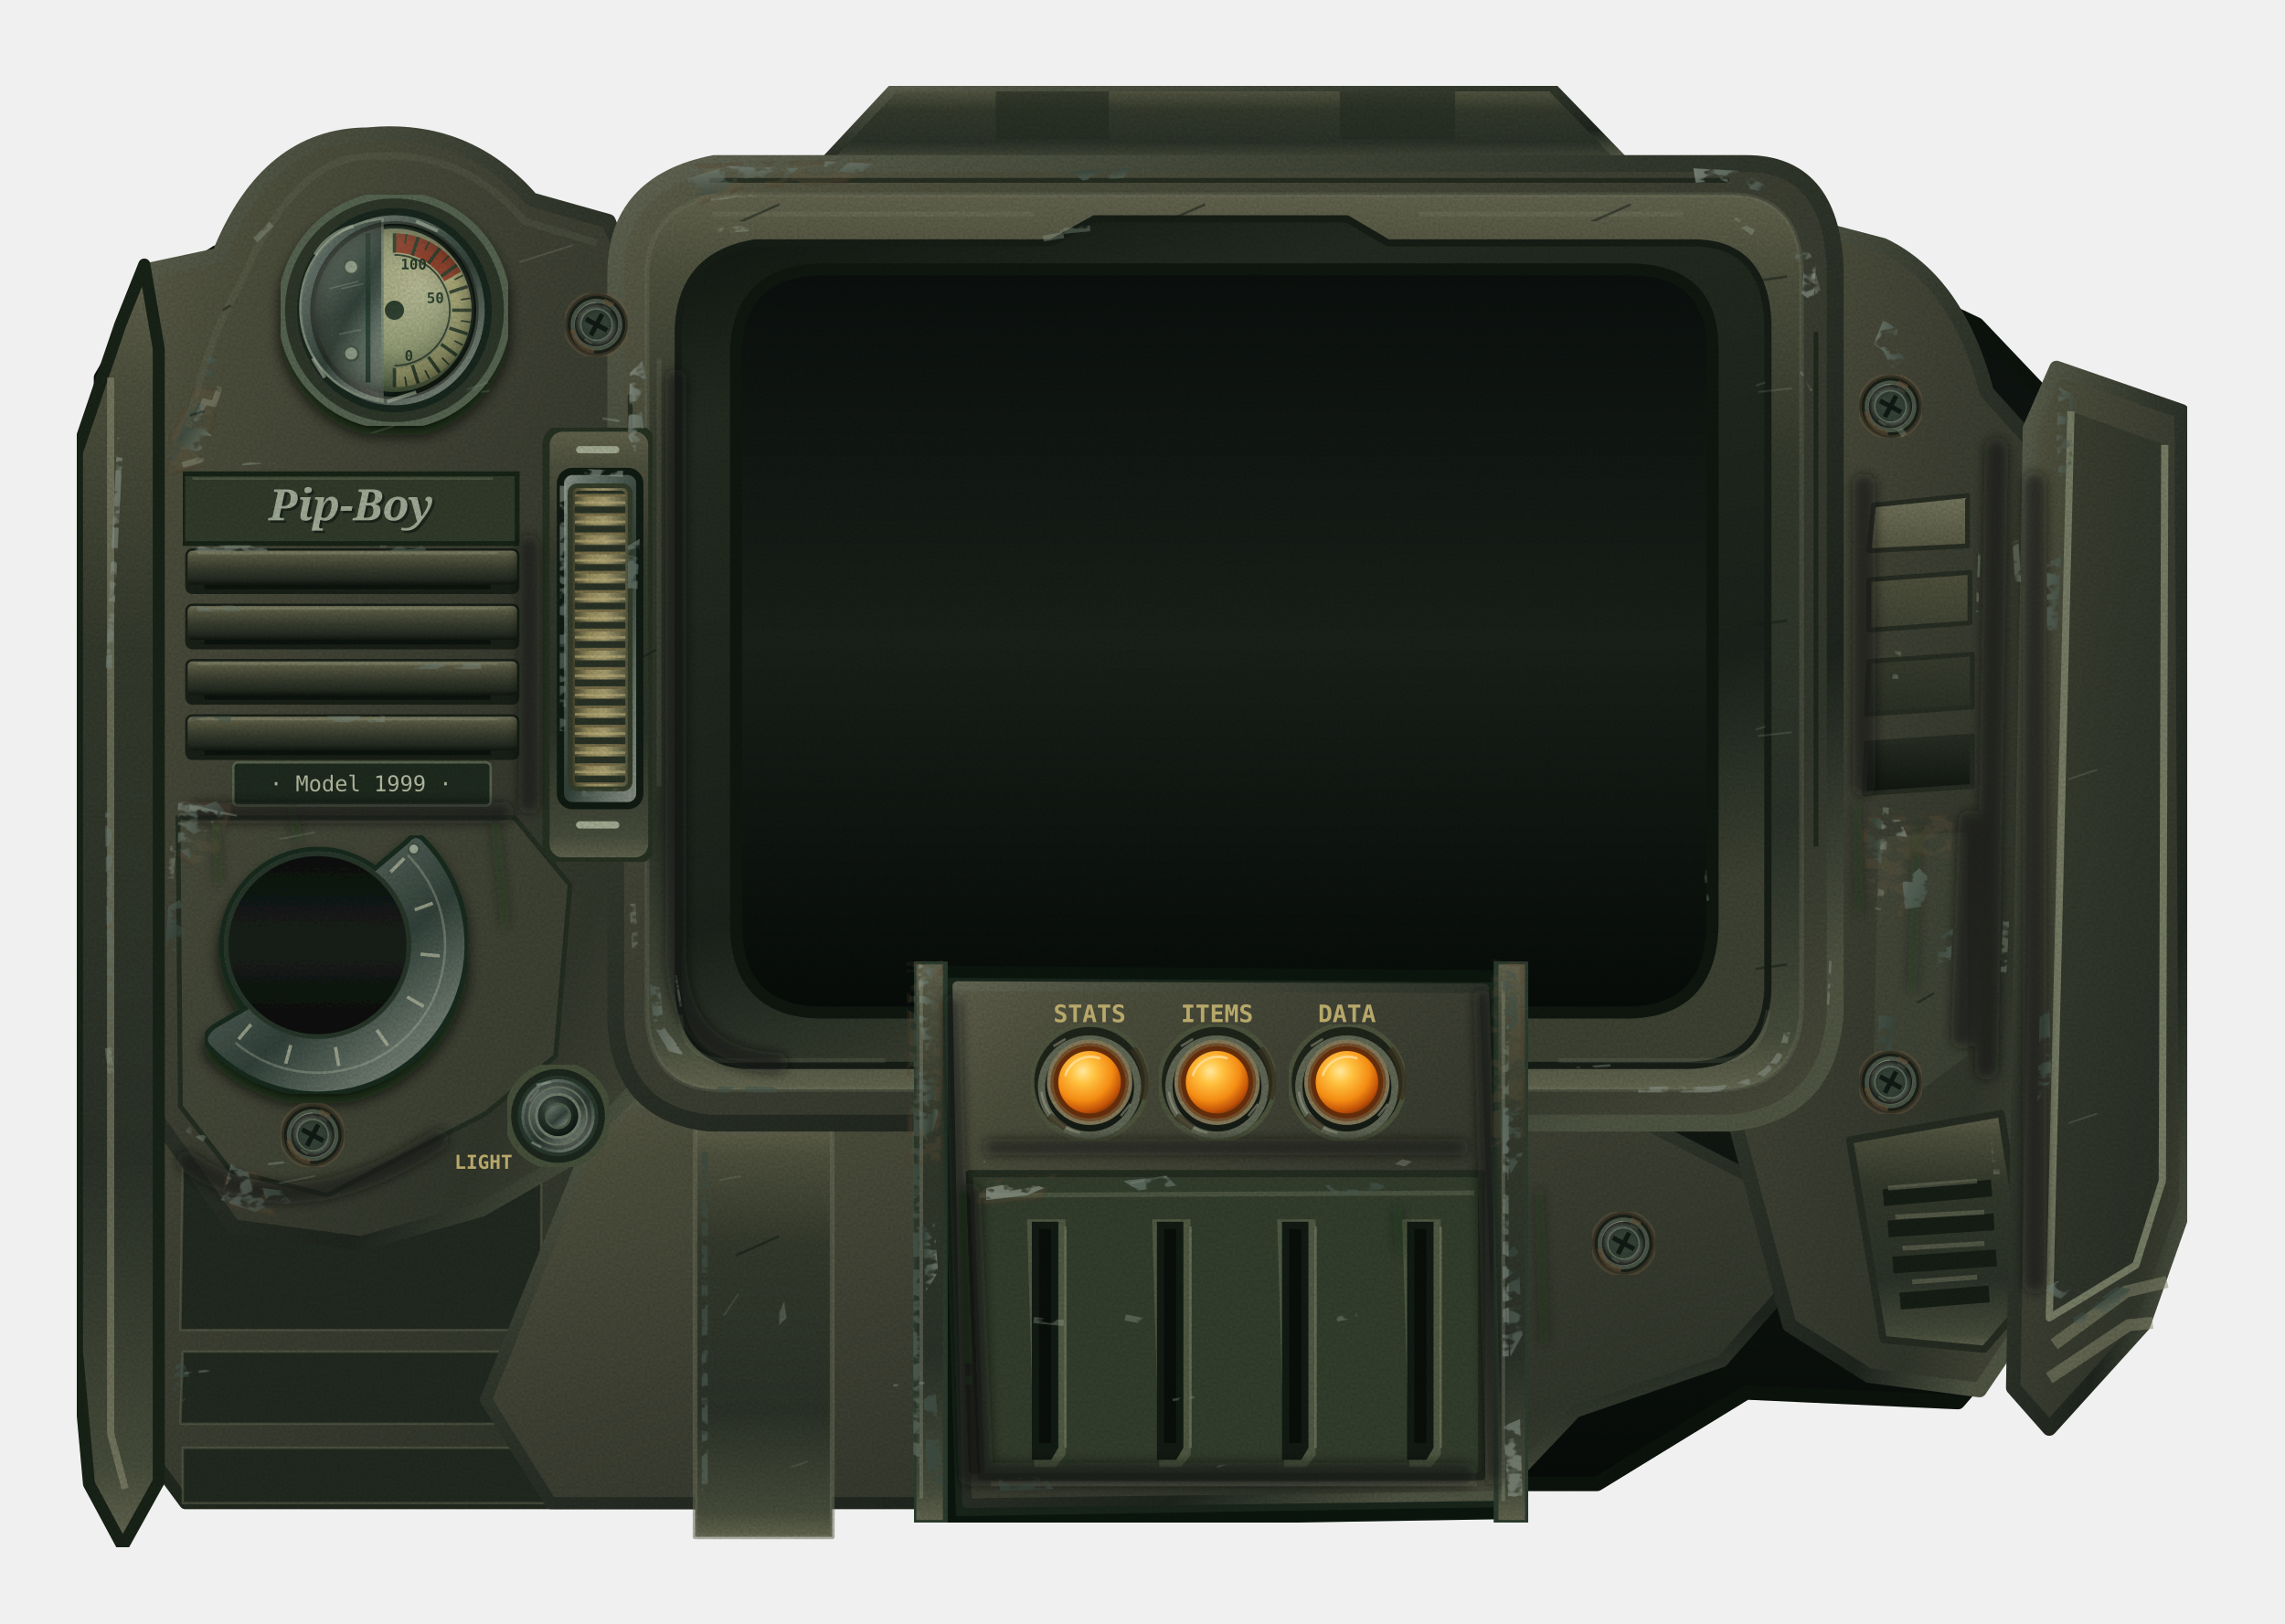
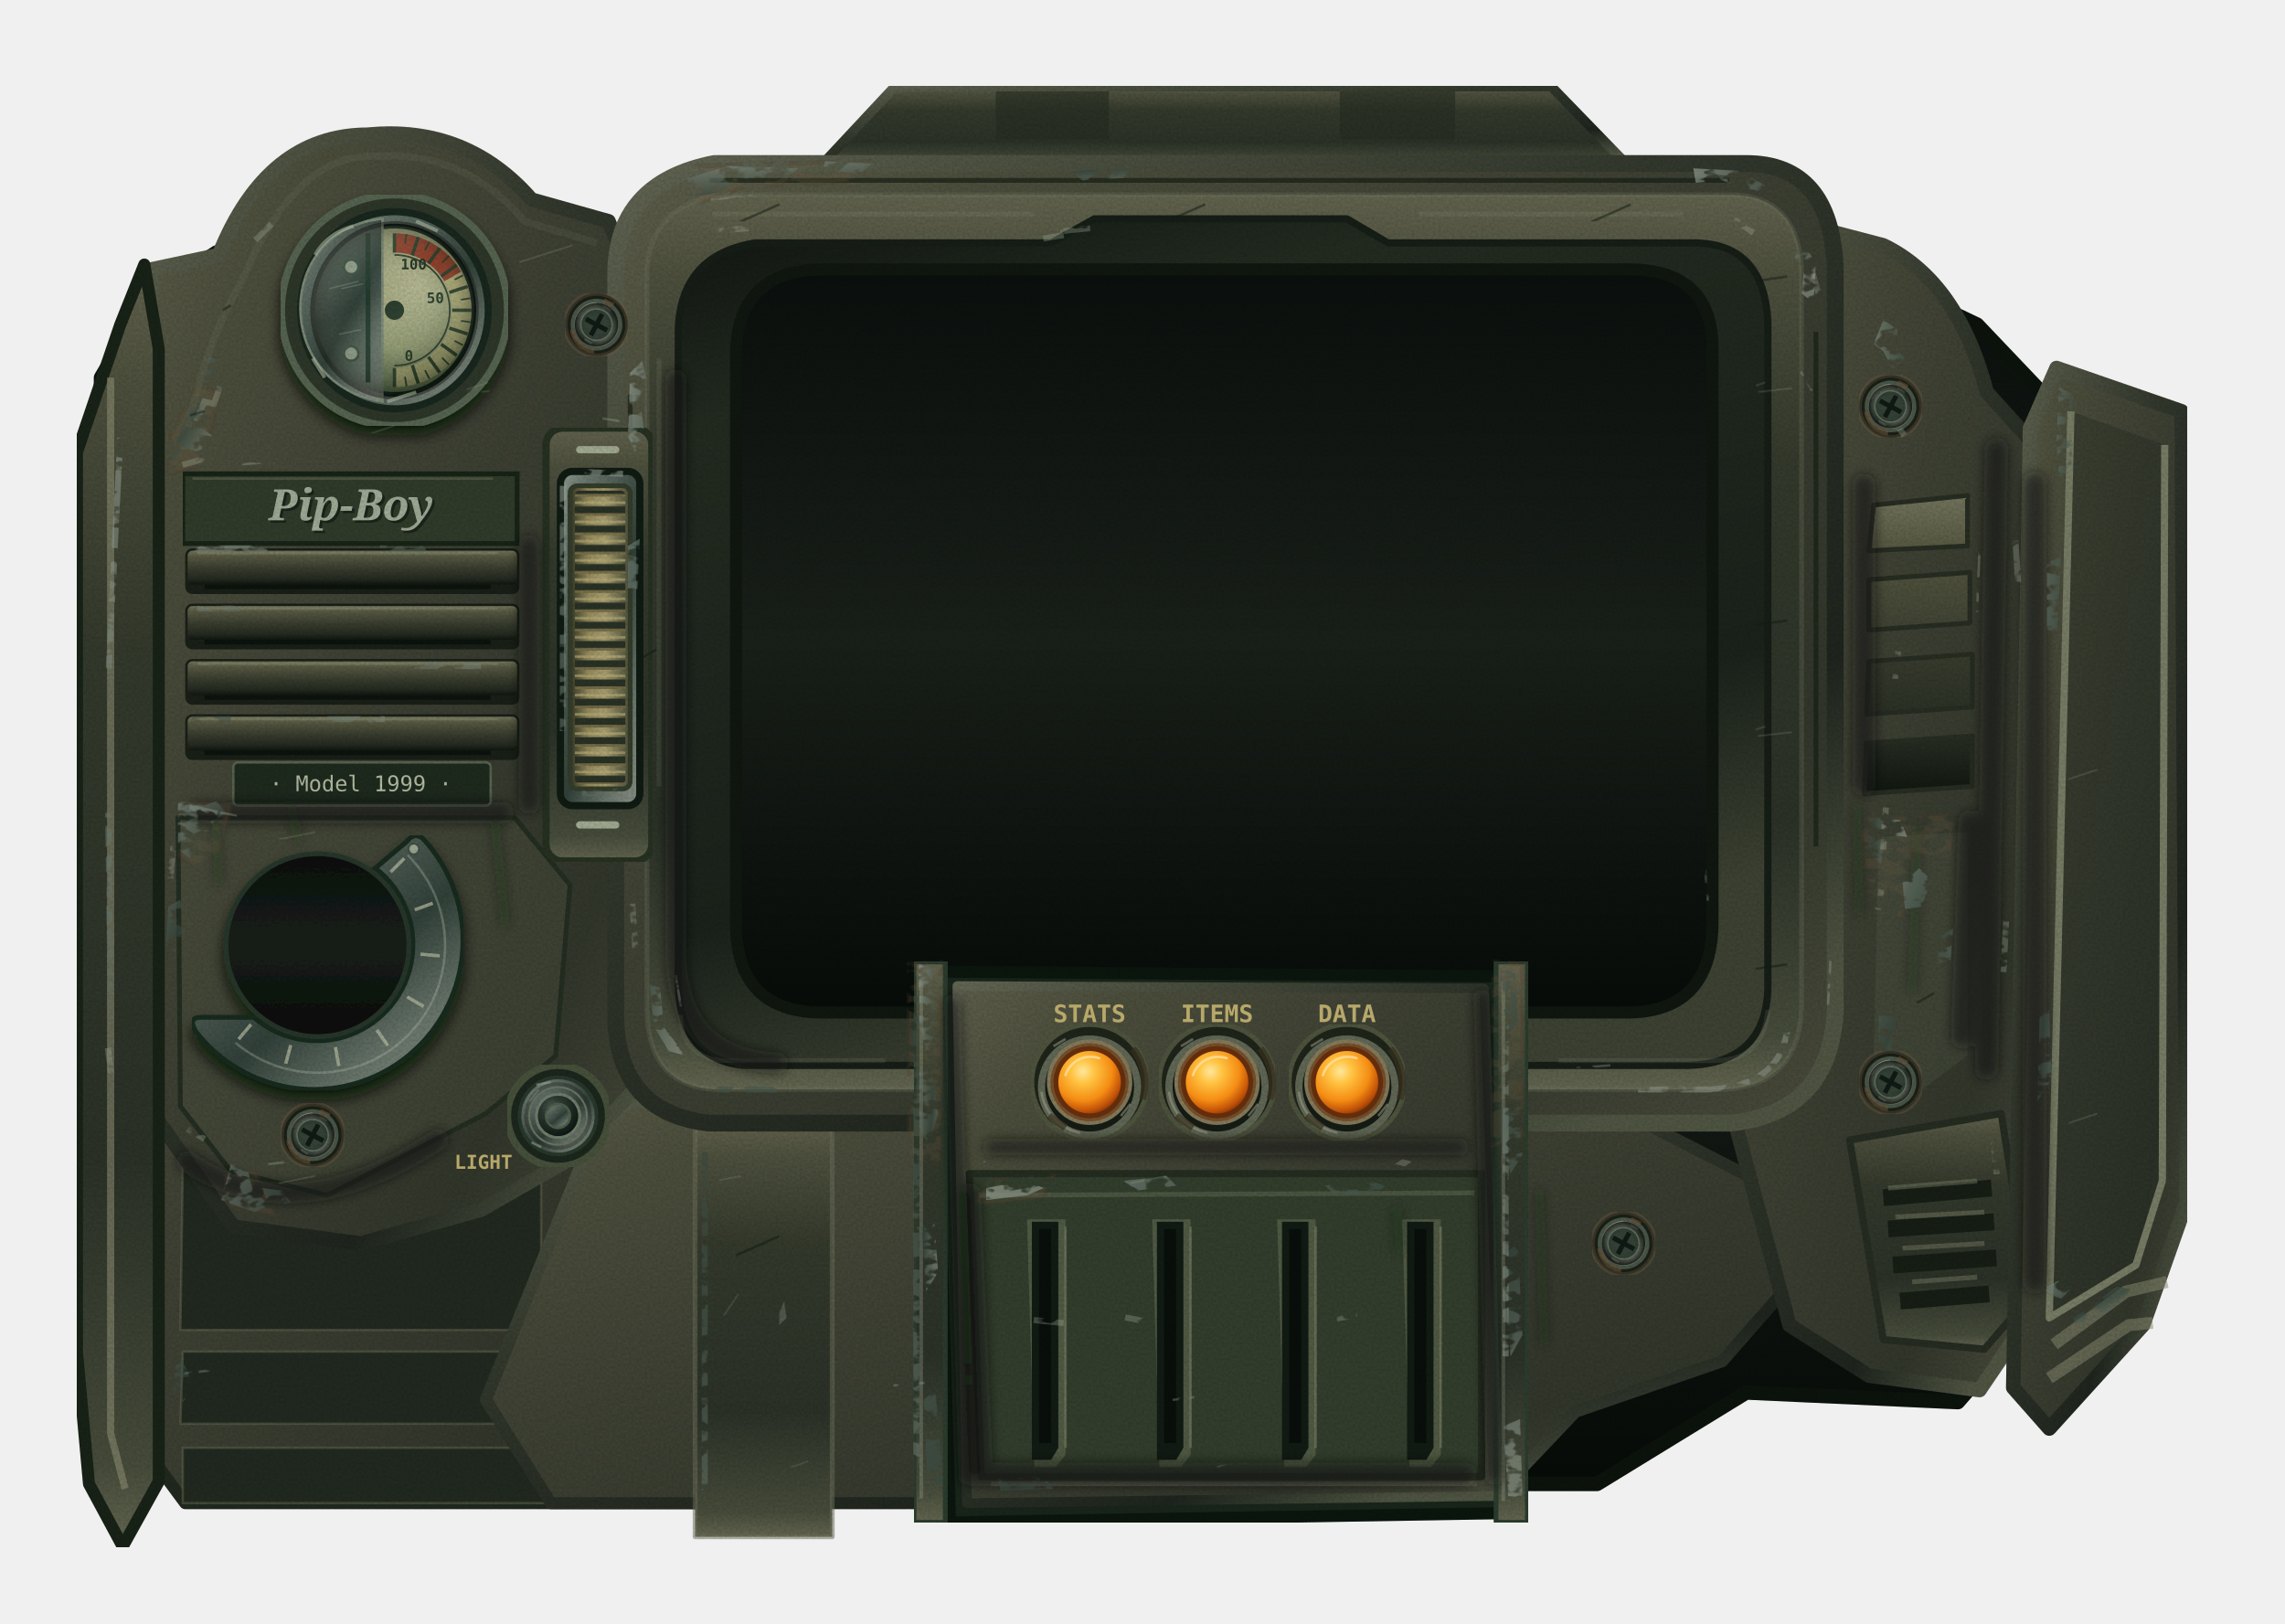
<svg xmlns="http://www.w3.org/2000/svg" width="950" height="675" viewBox="0 0 950 675" fill="none">
  <defs>
    <linearGradient id="paint" x1="0" y1="0" x2="1" y2="1">
      <stop stop-color="#62634f" />
      <stop offset=".16" stop-color="#50523f" />
      <stop offset=".43" stop-color="#414436" />
      <stop offset=".78" stop-color="#34392d" />
      <stop offset="1" stop-color="#4e503f" />
    </linearGradient>
    <linearGradient id="edge" x2=".8" y2="1">
      <stop stop-color="#686b58" />
      <stop offset=".12" stop-color="#555a48" />
      <stop offset=".42" stop-color="#353b2f" />
      <stop offset=".8" stop-color="#20271f" />
      <stop offset="1" stop-color="#535946" />
    </linearGradient>
    <linearGradient id="steel" x2=".85" y2="1">
      <stop stop-color="#99a297" />
      <stop offset=".16" stop-color="#707f76" />
      <stop offset=".36" stop-color="#55645b" />
      <stop offset=".6" stop-color="#33443c" />
      <stop offset=".85" stop-color="#6e7b70" />
      <stop offset="1" stop-color="#879085" />
    </linearGradient>
    <linearGradient id="rim" x2="0" y2="1">
      <stop stop-color="#676852" />
      <stop offset=".09" stop-color="#515440" />
      <stop offset=".3" stop-color="#363c2e" />
      <stop offset=".7" stop-color="#2d3429" />
      <stop offset=".94" stop-color="#4a503e" />
      <stop offset="1" stop-color="#686b54" />
    </linearGradient>
    <linearGradient id="recess" x2=".35" y2="1">
      <stop stop-color="#111711" />
      <stop offset=".22" stop-color="#242d22" />
      <stop offset=".76" stop-color="#1b241c" />
      <stop offset="1" stop-color="#404535" />
    </linearGradient>
    <linearGradient id="rubber" x2="0" y2="1">
      <stop stop-color="#0b100e" />
      <stop offset=".5" stop-color="#1a211a" />
      <stop offset="1" stop-color="#070c09" />
    </linearGradient>
    <linearGradient id="rib" x2="0" y2="1">
      <stop stop-color="#787a60" />
      <stop offset=".18" stop-color="#5b5c45" />
      <stop offset=".54" stop-color="#3a3f30" />
      <stop offset=".84" stop-color="#262c22" />
      <stop offset="1" stop-color="#11180f" />
    </linearGradient>
    <linearGradient id="brass" x2="1" y2="0">
      <stop stop-color="#353828" />
      <stop offset=".3" stop-color="#9b9160" />
      <stop offset=".58" stop-color="#b1a776" />
      <stop offset="1" stop-color="#4d513a" />
    </linearGradient>
    <radialGradient id="dial" cx=".36" cy=".3" r=".75">
      <stop stop-color="#536057" />
      <stop offset=".3" stop-color="#303e35" />
      <stop offset=".66" stop-color="#1e2b24" />
      <stop offset="1" stop-color="#0a1410" />
    </radialGradient>
    <radialGradient id="paper" cx=".65" cy=".35" r=".75">
      <stop stop-color="#bfc199" />
      <stop offset=".55" stop-color="#a5ac7e" />
      <stop offset="1" stop-color="#5b704f" />
    </radialGradient>
    <radialGradient id="amber" cx=".4" cy=".34" r=".7">
      <stop stop-color="#ffe79c" />
      <stop offset=".25" stop-color="#ffc342" />
      <stop offset=".62" stop-color="#f48c13" />
      <stop offset=".85" stop-color="#bf5008" />
      <stop offset="1" stop-color="#622a09" />
    </radialGradient>
    <linearGradient id="glass" x2=".5" y2="1">
      <stop stop-color="#e3f8e6" stop-opacity=".18" />
      <stop offset=".48" stop-color="#c4dfcc" stop-opacity="0" />
      <stop offset="1" stop-color="#06170c" stop-opacity=".3" />
    </linearGradient>
    <radialGradient id="soot">
      <stop offset=".45" stop-color="#231f13" stop-opacity="0" />
      <stop offset=".78" stop-color="#1f2014" stop-opacity=".25" />
      <stop offset="1" stop-color="#100f0a" stop-opacity=".85" />
    </radialGradient>
    <pattern id="wheel-ribs" width="24" height="8" patternUnits="userSpaceOnUse">
      <path d="M0 1h24" stroke="#c5b780" stroke-opacity=".65" />
      <path d="M0 4h24" stroke="#2b3427" stroke-width="3" />
      <path d="M0 6h24" stroke="#786e48" />
    </pattern>
    <pattern id="scuffs" width="177" height="143" patternUnits="userSpaceOnUse">
      <path d="m17 19 9-3m-3 4 18-2m75 45 15-3m-92 49 22-7m63 16 6-9m22-71 12-4" stroke="#b9bdaa" stroke-opacity=".17" stroke-width=".7" />
      <path d="m64 34 21-6m-64 89 14-2m94-22 18-8m-58 46 7-4" stroke="#101a13" stroke-opacity=".5" />
      <path d="m49 55 3-2 4 1-3 2zm98 62 2-5 1 7-3 3z" fill="#a4afa0" fill-opacity=".3" />
    </pattern>
    <filter id="grain" x="0" y="0" width="100%" height="100%" color-interpolation-filters="sRGB">
      <feTurbulence type="fractalNoise" baseFrequency=".9" numOctaves="2" seed="27" />
      <feColorMatrix values="0 0 0 0 0  0 0 0 0 0  0 0 0 0 0  .2 0 0 0 0" />
      <feComposite in2="SourceAlpha" operator="in" result="speckle" />
      <feBlend in="SourceGraphic" in2="speckle" mode="multiply" />
    </filter>
    <filter id="flaking" x="0" y="0" width="100%" height="100%">
      <feTurbulence type="fractalNoise" baseFrequency=".11 .18" numOctaves="3" seed="8" />
      <feColorMatrix values="0 0 0 0 1  0 0 0 0 1  0 0 0 0 1  9 0 0 0 -3.9" />
    </filter>
    <mask id="worn" maskUnits="userSpaceOnUse" x="0" y="0" width="950" height="675">
      <rect width="950" height="675" fill="white" filter="url(#flaking)" />
    </mask>
    <filter id="smudge" x="-20%" y="-20%" width="140%" height="140%">
      <feGaussianBlur stdDeviation="2.5" />
    </filter>
    <filter id="shadow" x="-15%" y="-15%" width="130%" height="140%">
      <feDropShadow dx="0" dy="4" stdDeviation="3" flood-color="#030806" flood-opacity=".8" />
    </filter>
    <g id="screw" filter="url(#grain)">
      <circle r="13" fill="#1b2118" stroke="#726047" stroke-opacity=".35" stroke-width="2" />
      <circle r="10" fill="url(#steel)" stroke="#4d5a4a" stroke-width="1.5" />
      <circle r="6.5" fill="#37463a" stroke="#778875" stroke-width=".6" />
      <path d="M-5-1h4v-4h2v4h4v2H1v4h-2V1h-4z" fill="#111b15" transform="rotate(28)" />
      <path d="M-8-3a9 9 0 0 1 8-6m3 1 3 2M-5 6l3 2" stroke="#bbc3ad" stroke-opacity=".5" />
      <path d="M-10 2a10 10 0 0 0 9 9M3-10l4 2" stroke="#69533a" stroke-width="2" stroke-opacity=".65" />
      <circle r="9" fill="url(#soot)" />
    </g>
    <g id="lamp">
      <g filter="url(#grain)">
        <circle r="24" fill="#20261b" stroke="#515840" stroke-width="2" />
        <circle cy="2" r="20" fill="#161d16" stroke="#656c59" stroke-width="3" />
        <circle r="17" fill="#7c542e" stroke="#8b805e" stroke-width="1.5" />
      </g>
      <circle r="14" fill="url(#amber)" stroke="#632d0c" stroke-width="2" />
      <path d="M-10-3a11 11 0 0 1 14-7" stroke="#ffe7ad" stroke-opacity=".7" stroke-linecap="round" />
      <path d="M-20 4a20 20 0 0 0 16 17M-15-15l5-3m23 32 4-5" stroke="#a1a18a" stroke-opacity=".5" />
      <path d="M18-14a23 23 0 0 1 4 21m-39 7 7 5" stroke="#372f1f" stroke-width="3" stroke-opacity=".7" />
    </g>
    <g id="vent">
      <rect width="139" height="19" rx="3" fill="#1a2118" />
      <rect x="1" y="1" width="137" height="14" rx="2" fill="url(#rib)" />
      <path d="M5 2h125" stroke="#9c9d80" stroke-opacity=".35" />
      <path d="M8 16h119" stroke="#0c140e" stroke-width="2" />
    </g>
    <g id="slot">
      <path d="M-8 0H8V98L4 103H-5z" fill="#545e46" />
      <path d="M-6 1H5v94l-3 5h-8z" fill="#121c14" />
      <path d="M-3 4H2v89H-3z" fill="#090f0b" />
      <path d="M8 3v92" stroke="#a0a086" stroke-opacity=".4" />
    </g>
    <path id="gauge-major-tick" d="M0-24V-32" />
    <path id="gauge-minor-tick" d="M0-28V-32" />
    <path id="radiation-needle" d="M4 0H28" stroke="#762c23" stroke-width="2" stroke-opacity=".85" />
    <path id="selector-tick" d="M0-43V-51" />
    <g id="selector-knob" filter="url(#shadow)">
      <g filter="url(#grain)">
        <circle r="37" fill="url(#dial)" stroke="#687b6b" stroke-width="2" />
        <circle r="27" fill="url(#dial)" stroke="#18281f" stroke-width="3" />
        <circle r="21" fill="url(#dial)" stroke="#3c5143" stroke-width="1" />
        <path d="M0-33 5-25H-5Z" fill="url(#dial)" stroke="#687b6b" stroke-width="1" />
      </g>
    </g>
  </defs>
  <g stroke-linejoin="round" filter="url(#grain)">
    <path d="M62 123 90 105h91l47 35 476 2 55-37 63 30 39 41v353l-47 54-88-4-62 38H91L42 575V157z" fill="url(#rubber)" stroke="#0c140d" stroke-width="6" />
    <path id="cuff-backing" d="M81 165H300V625H77L57 598V188z" fill="url(#paint)" stroke="#222b20" stroke-width="5" />
    <path d="M76 485h149v68H75zm0 77h177v30H75zm0 40h188v23H76z" fill="#222b21" stroke="#71745c" stroke-opacity=".45" />
    <path id="lower-housing" d="M261 459 321 448l353 14 92 47-50 57-61 21-36 38H229l-27-43 45-111z" fill="url(#paint)" stroke="url(#edge)" stroke-width="5" />
    <rect x="289" y="466" width="57" height="173" fill="url(#rim)" stroke="#747761" stroke-opacity=".5" stroke-width="2" />
    <rect x="299" y="478" width="37" height="149" fill="url(#scuffs)" />
    <path d="M63 112 91 106Q111 56 153 56q41-4 68 27l32 9 24 60-12 300-30 31-35 20-50 14-53-7-32-45z" fill="url(#paint)" stroke="url(#edge)" stroke-width="6" />
    <path d="M76 187q9-44 24-69 22-53 54-53 39-3 64 27l30 9" stroke="#959984" stroke-opacity=".12" stroke-width="3" />
    <path d="M74 340h140l23 28-6 71-29 24-66 34-40-10-21-27z" fill="#505743" fill-opacity=".4" stroke="#252f22" stroke-width="2" />
    <path d="M50 135 60 110 66 145v471l-15 27-14-26-5-55V188z" fill="url(#rim)" stroke="#192418" stroke-width="5" />
    <path d="M46 157v439l6 23" stroke="#9a9b7e" stroke-opacity=".55" stroke-width="3" />
    <path d="m741 91 42 11q31 15 43 61l18 20v364l-21 31-46-6-33-21-25-93z" fill="url(#paint)" stroke="url(#edge)" stroke-width="6" />
    <path d="m779 210 39-4v21l-41 2zm-2 31 42-3v21l-42 3zm0 34 43-3v22l-44 3zm-1 34 44-3v21l-45 3z" fill="url(#rib)" stroke="#292f24" stroke-width="2" />
    <path d="m781 348 37-2v93l-19 14-20-12z" fill="#687059" fill-opacity=".22" />
    <path d="m769 474 63-11 12 76-19 22-42-4z" fill="url(#rim)" stroke="#272e23" stroke-width="3" />
    <path d="m783 498 45-4m-43 17 44-3m-42 18 43-3m-40 18 37-3" stroke="#171f16" stroke-width="7" />
    <path d="m785 494 37-3m-34 15 37-2m-34 15 34-2m-30 16 27-2" stroke="#8e9176" stroke-opacity=".4" stroke-width="2" />
    <path d="m855 153 52 18 2 329-18 51-39 43-15-17 7-399z" fill="url(#paint)" stroke="url(#edge)" stroke-width="6" />
    <path d="m861 171-9 377 36-22 11-35 1-306" fill="#202a20" fill-opacity=".35" stroke="#7c8269" stroke-width="3" />
    <path d="m854 559 30-22 17-4m-49 40 33-22 10-1" stroke="#97997b" stroke-opacity=".5" stroke-width="5" />
    <path d="m344 66 28-30h273l32 33" fill="url(#rim)" stroke="url(#edge)" stroke-width="4" />
    <path d="M414 38h47v20h-47zm143 0h48v20h-48z" fill="#252e22" fill-opacity=".6" />
    <path d="M297 68h429q35 0 37 43v309q-2 43-44 47H295q-37-4-39-42V114q0-38 41-46z" fill="url(#paint)" stroke="url(#edge)" stroke-width="7" />
    <path d="M299 81h420q29 0 30 32v304q0 34-32 36H298q-29-1-29-34V115q0-29 30-34z" fill="url(#rim)" stroke="#777c64" stroke-opacity=".3" stroke-width="2" />
    <path d="M314 101h123l18-10h105l17 10h127q30 0 31 34v276q-1 31-33 32H310q-27-2-28-33V137q1-31 32-36z" fill="url(#recess)" stroke="#171f17" stroke-width="3" />
    <path d="M341 112h336q35 0 35 33v238q0 37-34 38H342q-36 0-36-37V148q0-35 35-36z" fill="url(#rubber)" stroke="#101810" stroke-width="5" />
    <path d="M296 89h134m160 0h110M274 149v178m9 95q0 17 17 19h68m280 0h65q20 0 22-21" stroke="#a4aa90" stroke-opacity=".15" stroke-width="2" />
    <path d="M295 75h424M262 164v128m493-154v214" stroke="#182216" stroke-opacity=".7" stroke-width="2" />
  </g>
  <g transform="translate(164 129)" filter="url(#shadow)">
    <g filter="url(#grain)">
      <ellipse rx="47" ry="48" fill="#30392c" stroke="#596854" stroke-width="3" />
      <ellipse rx="39" ry="41" fill="url(#steel)" stroke="#1b291f" stroke-width="3" />
      <ellipse rx="33" ry="35" fill="url(#paper)" stroke="#0e2117" stroke-width="2" />
      <path d="M0-28A28 28 0 0 1 24.249-14" stroke="#a34730" stroke-width="8" />
      <path d="M24.249-14A28 28 0 0 1 0 28" stroke="#c6c286" stroke-width="8" />
      <g id="gauge-scale" stroke="#354631">
        <g stroke-width="1.4">
          <use href="#gauge-major-tick" transform="rotate(0)" />
          <use href="#gauge-major-tick" transform="rotate(18)" />
          <use href="#gauge-major-tick" transform="rotate(36)" />
          <use href="#gauge-major-tick" transform="rotate(54)" />
          <use href="#gauge-major-tick" transform="rotate(72)" />
          <use href="#gauge-major-tick" transform="rotate(90)" />
          <use href="#gauge-major-tick" transform="rotate(108)" />
          <use href="#gauge-major-tick" transform="rotate(126)" />
          <use href="#gauge-major-tick" transform="rotate(144)" />
          <use href="#gauge-major-tick" transform="rotate(162)" />
          <use href="#gauge-major-tick" transform="rotate(180)" />
        </g>
        <g stroke-width=".7">
          <use href="#gauge-minor-tick" transform="rotate(9)" />
          <use href="#gauge-minor-tick" transform="rotate(27)" />
          <use href="#gauge-minor-tick" transform="rotate(45)" />
          <use href="#gauge-minor-tick" transform="rotate(63)" />
          <use href="#gauge-minor-tick" transform="rotate(81)" />
          <use href="#gauge-minor-tick" transform="rotate(99)" />
          <use href="#gauge-minor-tick" transform="rotate(117)" />
          <use href="#gauge-minor-tick" transform="rotate(135)" />
          <use href="#gauge-minor-tick" transform="rotate(153)" />
          <use href="#gauge-minor-tick" transform="rotate(171)" />
          <path d="M0-23A23 23 0 0 1 0 23" />
        </g>
      </g>
      <g fill="#243a27" font-family="monospace" font-size="6" font-weight="bold" text-anchor="middle">
        <text x="8" y="-17">100</text>
        <text x="17" y="-3">50</text>
        <text x="6" y="21">0</text>
      </g>
      <circle r="4" fill="#283a29" />
      <path d="M-5-38C-50-34-51 31-5 38z" fill="url(#steel)" stroke="#82907c" stroke-width="1" />
      <path d="M-11-32v62" stroke="#253d30" stroke-width="2" />
      <circle cx="-18" cy="-18" r="3" fill="#a4b19b" stroke="#425846" />
      <circle cx="-18" cy="18" r="3" fill="#a4b19b" stroke="#425846" />
    </g>
    <ellipse rx="35" ry="37" fill="url(#soot)" opacity=".55" />
    <path d="M-33-23q5-9 16-12m26-2 9 4m-52 53 5 8m26 10 12-4" stroke="#a6b09c" stroke-opacity=".6" stroke-width="1.5" />
    <path d="m-22-9 9-2m-14 2 12-3m-8 22 9-2m26-11 7-6" stroke="#b3bda8" stroke-opacity=".24" stroke-width=".6" />
    <ellipse rx="33" ry="35" fill="url(#glass)" />
  </g>
  <g filter="url(#grain)">
    <path d="M76 197h139v29H76z" fill="#333e2c" stroke="#182517" stroke-width="2" />
    <path d="M80 199h125" stroke="#94987b" stroke-opacity=".3" />
    <text x="147.03" y="217.35" fill="#1c251c" font-family="Georgia,serif" font-size="18" font-style="italic" font-weight="bold" text-anchor="middle">Pip-Boy</text>
    <text x="146.03" y="216.35" fill="#a6b29d" font-family="Georgia,serif" font-size="18" font-style="italic" font-weight="bold" text-anchor="middle">Pip-Boy</text>
    <use href="#vent" x="77" y="228" />
    <use href="#vent" x="77" y="251" />
    <use href="#vent" x="77" y="274" />
    <use href="#vent" x="77" y="297" />
    <rect id="model-plate" x="97" y="317" width="107" height="18" rx="2" fill="#202c20" stroke="#5b6851" />
    <text x="150" y="329" fill="#bbc3a8" font-family="monospace" font-size="9" text-anchor="middle">· Model 1999 ·</text>
    <rect x="227" y="178" width="44" height="180" rx="7" fill="url(#rim)" stroke="#273323" stroke-width="3" />
    <rect x="233" y="196" width="33" height="139" rx="5" fill="url(#steel)" stroke="#101c13" stroke-width="3" />
    <rect x="237" y="202" width="25" height="126" rx="3" fill="url(#brass)" stroke="#363f2b" stroke-width="2" />
    <rect x="239" y="204" width="21" height="122" rx="2" fill="url(#wheel-ribs)" />
    <path d="M241 187h15m-15 156h15" stroke="#aab299" stroke-width="3" stroke-linecap="round" />
  </g>
  <g id="selector-scale" transform="translate(132 393)" filter="url(#shadow)">
    <g filter="url(#grain)">
-       <path d="M24-32 37-43Q41-48 45-43A62 62 0 0 1 -44.8 42.6Q-49.1 38.6 -43.0 33.8L-30.1 26.3A40 40 0 0 1 24-32Z" fill="url(#steel)" stroke="#182d20" stroke-width="2" />
+       <path d="M24-32 37-43Q41-48 45-43A62 62 0 1 1 -50.5 36Q-54.3 30 -48.3 30L-26.5 30A40 40 0 1 0 24-32Z" fill="url(#steel)" stroke="#182d20" stroke-width="2" />
      <path d="M37.48 -37.48A53 53 0 0 1 -34.07 40.60" stroke="#bec7b3" stroke-opacity=".35" stroke-width="1" />
      <g stroke="#c2c6aa" stroke-opacity=".7" stroke-width="1.4">
        <use href="#selector-tick" transform="rotate(45)" />
        <use href="#selector-tick" transform="rotate(70)" />
        <use href="#selector-tick" transform="rotate(95)" />
        <use href="#selector-tick" transform="rotate(120)" />
        <use href="#selector-tick" transform="rotate(145)" />
        <use href="#selector-tick" transform="rotate(170)" />
        <use href="#selector-tick" transform="rotate(195)" />
        <use href="#selector-tick" transform="rotate(220)" />
      </g>
      <g fill="#a5b19d" stroke="#425346" stroke-width=".8">
        <circle cx="40" cy="-40" r="2.2" />
      </g>
      <circle r="38" fill="url(#rubber)" stroke="#29382c" stroke-width="2" />
    </g>
  </g>
  <use href="#screw" x="248" y="135" />
  <use href="#screw" x="786" y="169" />
  <use href="#screw" x="786" y="450" />
  <use href="#screw" x="130" y="472" />
  <use href="#screw" x="675" y="517" />
  <g transform="translate(232 464)" filter="url(#grain)">
    <circle r="21" fill="#1d281e" stroke="#49543d" stroke-width="3" />
    <circle r="16" fill="url(#steel)" stroke="#293b2d" stroke-width="1.5" />
    <circle r="12" fill="url(#steel)" stroke="#80917c" stroke-width=".8" />
    <circle r="9" fill="url(#dial)" stroke="#7b8a77" stroke-width="1.2" />
    <circle r="5" fill="url(#steel)" stroke="#50654f" />
    <path d="m-12-6 4-5m-1-2 6-1m-8 25 4 2" stroke="#afbaa4" stroke-opacity=".5" />
    <circle r="14" fill="url(#soot)" opacity=".4" />
  </g>
  <g filter="url(#grain)" stroke-linejoin="round">
    <path d="m388 404 238 2 8 223-239 4z" fill="#1a271c" stroke="#0b170e" stroke-width="5" />
    <path d="m398 410 219 1 8 211-223 3z" fill="url(#paint)" stroke="url(#edge)" stroke-width="4" />
    <path d="M403 488h213v126H408z" fill="#35412f" stroke="#262f22" stroke-width="3" />
    <path d="m407 497 206-1M412 617h202" stroke="#8b9176" stroke-opacity=".3" stroke-width="2" />
    <use href="#slot" x="435" y="507" />
    <use href="#slot" x="487" y="507" />
    <use href="#slot" x="539" y="507" />
    <use href="#slot" x="591" y="507" />
    <rect id="switch-rail-left" x="380" y="400" width="13" height="233" fill="url(#rim)" stroke="#2d3f30" stroke-width="2" />
    <rect id="switch-rail-right" x="622" y="400" width="13" height="233" fill="url(#rim)" stroke="#2d3f30" stroke-width="2" />
    <path d="M383 408V623M625 408V624" stroke="#b3baa4" stroke-opacity=".3" stroke-width="1.5" />
  </g>
  <g fill="#b7a86a" font-family="monospace" font-size="10" font-weight="bold" text-anchor="middle">
    <text x="201" y="486" font-size="8">LIGHT</text>
    <text x="453" y="425">STATS</text>
    <text x="506" y="425">ITEMS</text>
    <text x="560" y="425">DATA</text>
  </g>
  <use href="#lamp" x="453" y="450" />
  <use href="#lamp" x="506" y="450" />
  <use href="#lamp" x="560" y="450" />
  <g stroke="#11170f" stroke-opacity=".65" stroke-linecap="round" filter="url(#smudge)">
    <path d="M82 338h127M220 227v107M78 483q44 30 104-9M281 158v237q0 45 42 47" stroke-width="8" />
    <path d="M775 202v124m44 16-3 89M830 187l-4 257M846 201v332M403 497l5 116h201" stroke-width="9" />
    <path d="M412 477h195M396 417l6 197M616 415l5 199" stroke-width="6" />
    <path d="m90 345 1 22m115-23 4 40m-89-48 3 13m648-14 1 44m24-34-2 66m-155 85 2 62m-61-55 1 17" stroke-width="3" stroke-opacity=".4" />
  </g>
  <g mask="url(#worn)">
    <g fill="#766244" fill-opacity=".18" stroke="#493b29" stroke-opacity=".25" stroke-width="2">
      <path d="m71 181 11-21 9 3-7 30-14 4zm5 152 20 2-8 30-13-9zm18 156 12-2 8 18-20-4z" />
      <path d="m288 69 73-2-3 8-49 3-23 8zm486 271 38-1-1 19-16-4-4 28-14-9z" />
      <path d="M378 401 391 400V483L378 484ZM621 400 633 401V474L621 476ZM410 491l28-2-5 9-27 3z" />
    </g>
    <g fill="url(#steel)" opacity=".65">
      <path d="m75 180 5-13 5 1-1 10 4 3-5 7-7-2-4 6-3-2zm9-25 3-7 4 2-3 7z" />
      <path d="m74 333 11 2 5-2 4 5-6 4 1 8-8-2-2 9-5-4zm-4 44 5-3 3 10-5 12-4-3z" />
      <path d="m96 484 7 2 2 9 7 6-6 3-14-5zm13 10 8 1 4 5-9 2zm-36 74 3-2 5 11-5 6-4-4z" />
      <path d="m286 74 17-5 29 1-5 4-22 1-5 5-14 2zm57-7 20 1-5 4-16-1zm102 4 25-1-3 4-17 1z" />
      <path d="m704 70 19 1 11 6-2 4-16-6-11 1zm45 31 6 8-1 17-5-4 1-10-4-5z" />
      <path d="m262 155 5-5 2 9-3 6 2 16-4 7-3-7zm-1 72 5-3-1 21-4 3zm9 183 4-4 2 21 9 12-7-2-6-10z" />
      <path d="m783 133 6 4-1 7 4 5-5 5-4-8-4-3zm-5 207 12 1 3 7-9-1-2 12-5-4z" />
      <path d="m791 367 7-6 5 5-4 11-7 1zm16 22 5-3-1 13-6 2zm-26 33 7 1-2 15-5-3z" />
      <path d="m856 161 6 3-1 36-5-2-1-14zm-5 73 6-3-2 36-4 1zm-3 189 4-3 1 29-6 9z" />
      <path d="m851 535 8-4 2 5-11 11-3-4zm11 13 18-13 6 1-7 8-15 10z" />
      <path d="M382 401l6 1 1 28-4 7-3-13zM382 446l5-2 3 19-4 13-4-8zM383 508l5-6 2 27-5 8z" />
      <path d="M384 582l5-4 3 41-6 4zM624 402l6 3 1 20-5 6zM624 459l7-1 2 22-5 8-4-14z" />
      <path d="M625 522l6-5 2 38-5 9zM625 593l7-3 1 33-6-1zM410 494l16-3 8 3-7 3-17 2z" />
      <path d="m467 491 18-2 4 4-16 2zm84 2 15-3 10 3-4 3-17 1zm-136 122 19-1 4 5-22 1z" />
    </g>
    <g fill="none" stroke="url(#steel)" stroke-width="2.5" stroke-opacity=".55">
      <path d="M78 228h37m43 0h19M82 253h18M172 277h28M80 299h16m40 0h24" />
      <path d="m239 196 20 1m-25 5v102m8 26 17-1M298 453h30m14 0h12M681 453h29q29-1 33-24" />
      <path d="M50 182 45 282M45 338 46 424M293 479V623M381 412V610M626 423V564" />
    </g>
  </g>
  <g stroke="#a7b5a0" stroke-opacity=".3" stroke-linecap="square" mask="url(#worn)">
    <path d="m82 174 3-7 4 1 2-6m-14 31 7-2m23-92 5-5m-32 242 9 2-3 7m-14 8-1 11m8 106 5 3m-39-36 1 8m217-68 1 16m33-297 13-1m132 1 10-1m-17 4 6-1m281-6 6 4m26 19 2 7m31 53 4 5m-2 92-1 9m-4 56-1 15m-1 19-1 6m57-151 1 15m-5 143-1 19m-4 73 1 11m-399 62 10 1m28-2 5 1m83-1 6-1" stroke-width="2.5" />
    <path d="m101 193 13-1m-22 146 6 1m14 145 8-1m-43 88 18-2m156-395 6 1m39-92 18-2m-33 325 2 12m90 59 8-1m275-32 13-1m40-81 1 12m39-219 4 7m8 238-1 18m63-190-1 26m-450 322 12-1m104 7 8-1" stroke-width="1" />
  </g>
  <g fill="url(#scuffs)">
    <path fill-rule="evenodd" d="M95 108Q113 63 153 63q38-3 63 24l29 9 22 56H90zM164 129m-52 0a52 52 0 1 0 104 0a52 52 0 1 0-104 0z" />
    <path d="M79 169h29v21H79zm-1 166h142v14H78zm21 157 127-41 12 26-105 40-29-7z" />
    <path d="M283 77h445v15H283zm-17 62h14v254h-14zm464-26h15v319h-15z" />
    <path d="M785 342h29v84h-29zm74-161 36 6-1 302-34 23zM409 481h202v17H409zm-1 128h207v11H408z" />
  </g>
</svg>
